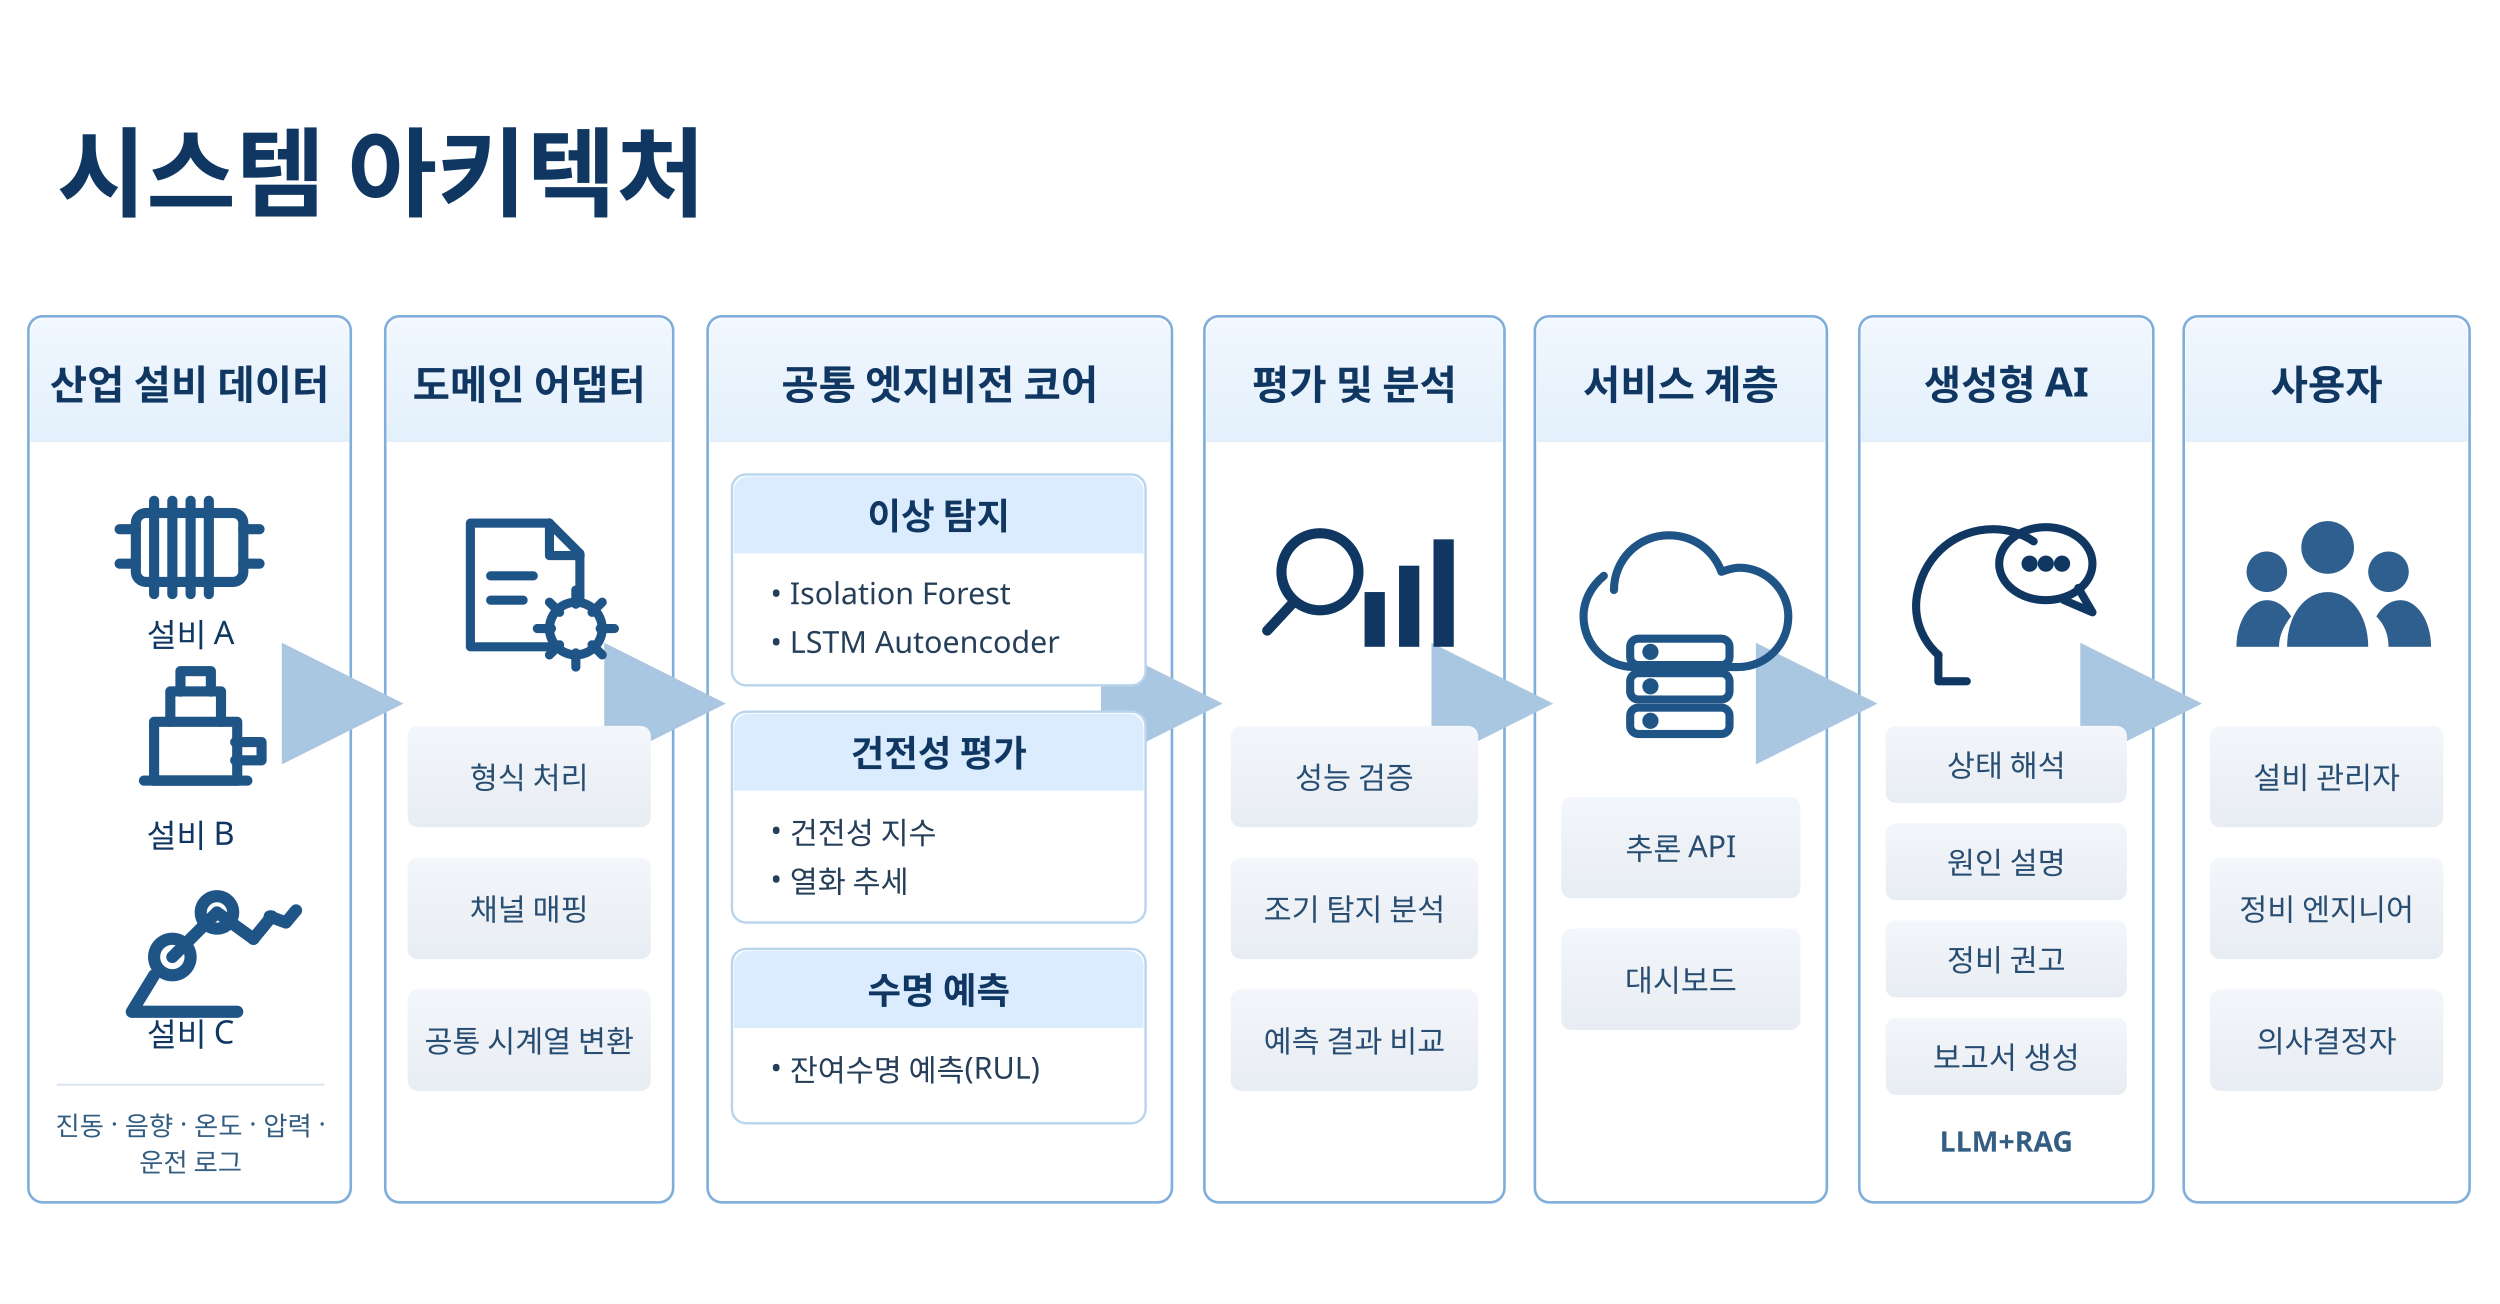
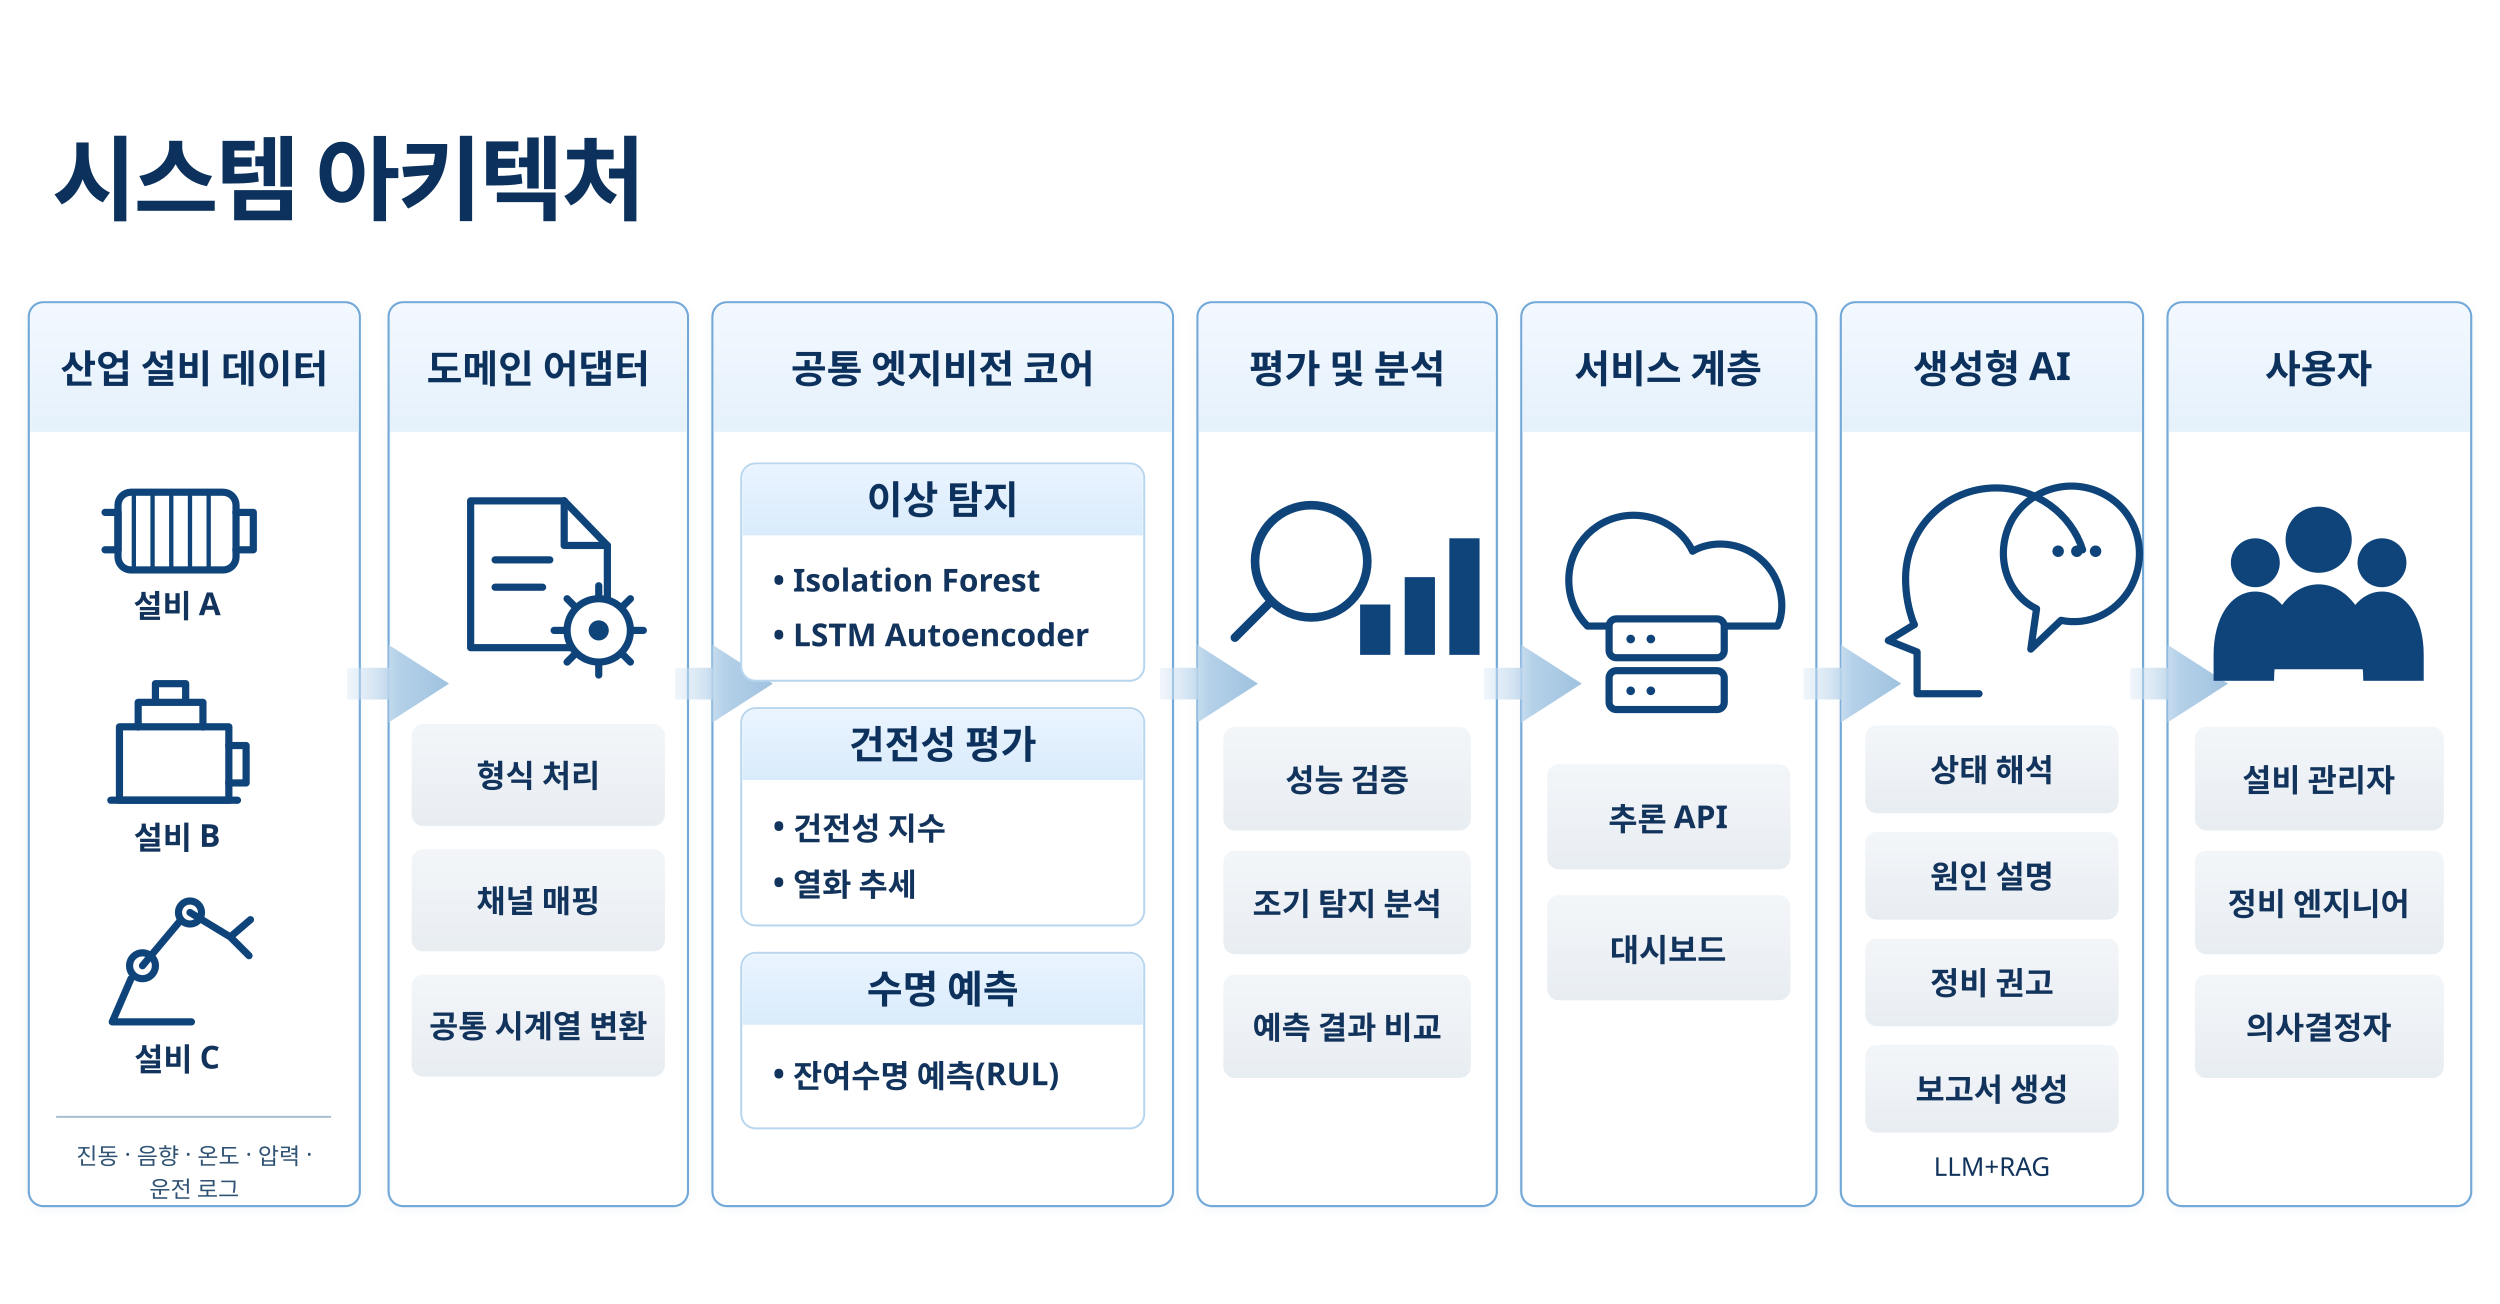
- <svg xmlns="http://www.w3.org/2000/svg" viewBox="0 0 1233 643" width="1233" height="643" role="img" aria-labelledby="title desc" font-family="Pretendard, 'Apple SD Gothic Neo', 'Noto Sans KR', 'Malgun Gothic', sans-serif">
-   <rect width="1233" height="643" fill="#ffffff" />
-   <text x="28" y="103" font-size="48" font-weight="800" fill="#0f3762">시스템 아키텍처</text>
+ <svg xmlns="http://www.w3.org/2000/svg" viewBox="0 0 1737 906" width="1737" height="906" role="img" aria-labelledby="title desc">
  <defs>
-     <linearGradient id="head" x1="0" y1="0" x2="0" y2="1">
-       <stop offset="0%" stop-color="#f1f7ff" />
-       <stop offset="100%" stop-color="#e3f0fb" />
-     </linearGradient>
-     <linearGradient id="soft" x1="0" y1="0" x2="0" y2="1">
-       <stop offset="0%" stop-color="#f3f6fa" />
-       <stop offset="100%" stop-color="#e8edf3" />
-     </linearGradient>
-     <marker id="arrowhead" markerWidth="10" markerHeight="10" refX="8" refY="5" orient="auto" markerUnits="strokeWidth">
-       <path d="M0,0 L10,5 L0,10 z" fill="#aac7e2" />
-     </marker>
+     <linearGradient id="header" x1="0" y1="0" x2="0" y2="1">
+       <stop offset="0" stop-color="#f3f8ff" />
+       <stop offset="1" stop-color="#e5f1fb" />
+     </linearGradient>
+     <linearGradient id="chip" x1="0" y1="0" x2="0" y2="1">
+       <stop offset="0" stop-color="#f3f6f9" />
+       <stop offset="1" stop-color="#e8edf2" />
+     </linearGradient>
+     <linearGradient id="groupHead" x1="0" y1="0" x2="0" y2="1">
+       <stop offset="0" stop-color="#eaf4ff" />
+       <stop offset="1" stop-color="#d9ebfb" />
+     </linearGradient>
+     <linearGradient id="arrow" x1="0" y1="0" x2="1" y2="0">
+       <stop offset="0" stop-color="#d5e5f3" stop-opacity=".35" />
+       <stop offset=".5" stop-color="#b5d1e9" />
+       <stop offset="1" stop-color="#9fc2df" />
+     </linearGradient>
+     <filter id="softShadow" x="-20%" y="-20%" width="140%" height="140%">
+       <feDropShadow dx="0" dy="2" stdDeviation="3" flood-color="#8aa6bf" flood-opacity=".10" />
+     </filter>
+     <style>
+       .kr { font-family: Pretendard, "Noto Sans KR", "Apple SD Gothic Neo", "Malgun Gothic", sans-serif; }
+       .title { fill:#0b315c; font-size:64px; font-weight:800; letter-spacing:-2px; }
+       .head { fill:#0c315d; font-size:27px; font-weight:800; }
+       .label { fill:#12345c; font-size:22px; font-weight:600; }
+       .small { fill:#12345c; font-size:18px; font-weight:500; }
+       .tiny { fill:#315373; font-size:16px; font-weight:500; }
+       .panel { fill:#fff; stroke:#72a9d8; stroke-width:1.5; }
+       .chip { fill:url(#chip); }
+       .navy { stroke:#0f447b; fill:none; stroke-linecap:round; stroke-linejoin:round; }
+       .navyFill { fill:#0f447b; }
+     </style>
  </defs>
-   <g stroke="#7faeda" stroke-width="1.3" fill="#ffffff">
-     <rect x="14" y="156" width="159" height="437" rx="7" />
-     <rect x="190" y="156" width="142" height="437" rx="7" />
-     <rect x="349" y="156" width="229" height="437" rx="7" />
-     <rect x="594" y="156" width="148" height="437" rx="7" />
-     <rect x="757" y="156" width="144" height="437" rx="7" />
-     <rect x="917" y="156" width="145" height="437" rx="7" />
-     <rect x="1077" y="156" width="141" height="437" rx="7" />
-   </g>
-   <g fill="url(#head)">
-     <path d="M15 218V164a7 7 0 0 1 7-7h143a7 7 0 0 1 7 7v54z" />
-     <path d="M191 218V164a7 7 0 0 1 7-7h126a7 7 0 0 1 7 7v54z" />
-     <path d="M350 218V164a7 7 0 0 1 7-7h213a7 7 0 0 1 7 7v54z" />
-     <path d="M595 218V164a7 7 0 0 1 7-7h132a7 7 0 0 1 7 7v54z" />
-     <path d="M758 218V164a7 7 0 0 1 7-7h128a7 7 0 0 1 7 7v54z" />
-     <path d="M918 218V164a7 7 0 0 1 7-7h129a7 7 0 0 1 7 7v54z" />
-     <path d="M1078 218V164a7 7 0 0 1 7-7h125a7 7 0 0 1 7 7v54z" />
-   </g>
-   <g fill="#0f3762" font-size="20" font-weight="700" text-anchor="middle">
-     <text x="93.5" y="197">산업 설비 데이터</text>
-     <text x="261" y="197">도메인 어댑터</text>
-     <text x="463.5" y="197">공통 엣지비전 코어</text>
-     <text x="668" y="197">평가 및 분석</text>
-     <text x="829" y="197">서비스 계층</text>
-     <text x="989.5" y="197">생성형 AI</text>
-     <text x="1147.5" y="197">사용자</text>
-   </g>
-   <g stroke="#aac7e2" stroke-width="6" fill="none" marker-end="url(#arrowhead)">
-     <line x1="174" y1="347" x2="187" y2="347" />
-     <line x1="333" y1="347" x2="346" y2="347" />
-     <line x1="579" y1="347" x2="591" y2="347" />
-     <line x1="743" y1="347" x2="754" y2="347" />
-     <line x1="902" y1="347" x2="914" y2="347" />
-     <line x1="1063" y1="347" x2="1074" y2="347" />
-   </g>
-   <g fill="none" stroke="#1f5487" stroke-linecap="round" stroke-linejoin="round">
-     <g stroke-width="5">
-       <rect x="67" y="253" width="53" height="34" rx="5" />
-       <line x1="76" y1="247" x2="76" y2="293" />
-       <line x1="85" y1="247" x2="85" y2="293" />
-       <line x1="94" y1="247" x2="94" y2="293" />
-       <line x1="103" y1="247" x2="103" y2="293" />
-       <line x1="59" y1="261" x2="67" y2="261" />
-       <line x1="59" y1="278" x2="67" y2="278" />
-       <line x1="120" y1="261" x2="128" y2="261" />
-       <line x1="120" y1="278" x2="128" y2="278" />
-     </g>
-     <g stroke-width="5">
-       <path d="M76 356h41v29H76z" />
-       <path d="M84 356v-15h25v15" />
-       <path d="M89 341v-10h15v10" />
-       <path d="M116 366h13v9h-13" />
-       <path d="M71 385h51" />
-     </g>
-     <g stroke-width="6">
-       <circle cx="85" cy="472" r="9" />
-       <circle cx="107" cy="450" r="8" />
-       <path d="M85 472l22-22 18 13" />
-       <path d="M125 463l9-11" />
-       <path d="M76 481l-11 18h52" />
-       <path d="M133 452l8 3 5-6" />
-     </g>
-   </g>
-   <g fill="#0f3762" font-size="16" font-weight="500" text-anchor="middle">
-     <text x="94" y="319">설비 A</text>
-     <text x="94" y="418">설비 B</text>
-     <text x="94" y="516">설비 C</text>
-   </g>
-   <line x1="28" y1="535" x2="160" y2="535" stroke="#d9e5f0" />
-   <text x="94" y="560" font-size="13" fill="#345d82" text-anchor="middle">진동 · 음향 · 온도 · 압력 ·</text>
-   <text x="94" y="578" font-size="13" fill="#345d82" text-anchor="middle">운전 로그</text>
-   <g fill="none" stroke="#1f5487" stroke-width="4.5" stroke-linecap="round" stroke-linejoin="round">
-     <path d="M232 258h39l15 15v46h-54z" />
-     <path d="M271 258v16h15" />
-     <line x1="242" y1="284" x2="263" y2="284" />
-     <line x1="242" y1="296" x2="258" y2="296" />
-     <circle cx="284" cy="310" r="13" fill="#ffffff" />
-     <path d="M284 291v7M284 322v7M265 310h7M296 310h7M271 297l5 5M292 318l5 5M271 323l5-5M292 302l5-5" />
-   </g>
-   <g fill="url(#soft)">
-     <rect x="201" y="358" width="120" height="50" rx="5" />
-     <rect x="201" y="423" width="120" height="50" rx="5" />
-     <rect x="201" y="488" width="120" height="50" rx="5" />
-   </g>
-   <g fill="#284d72" font-size="15" font-weight="500" text-anchor="middle">
-     <text x="261" y="389">형식 처리</text>
-     <text x="261" y="454">채널 매핑</text>
-     <text x="261" y="519">공통 시계열 변환</text>
-   </g>
-   <g stroke="#b9d5ee" stroke-width="1.2">
-     <rect x="361" y="234" width="204" height="104" rx="7" fill="#ffffff" />
-     <rect x="361" y="351" width="204" height="104" rx="7" fill="#ffffff" />
-     <rect x="361" y="468" width="204" height="86" rx="7" fill="#ffffff" />
-   </g>
-   <g fill="#dcecff">
-     <path d="M362 273v-31a7 7 0 0 1 7-7h188a7 7 0 0 1 7 7v31z" />
-     <path d="M362 390v-31a7 7 0 0 1 7-7h188a7 7 0 0 1 7 7v31z" />
-     <path d="M362 507v-31a7 7 0 0 1 7-7h188a7 7 0 0 1 7 7v31z" />
-   </g>
-   <g fill="#0f3762" font-size="18" font-weight="700" text-anchor="middle">
-     <text x="463" y="261">이상 탐지</text>
-     <text x="463" y="378">건전성 평가</text>
-     <text x="463" y="495">수명 예측</text>
-   </g>
-   <g fill="#253e59" font-size="15">
-     <text x="380" y="298">• Isolation Forest</text>
-     <text x="380" y="322">• LSTM Autoencoder</text>
-     <text x="380" y="415">• 건전성 지수</text>
-     <text x="380" y="439">• 열화 추세</text>
-     <text x="380" y="532">• 잔여수명 예측(RUL)</text>
-   </g>
-   <g fill="none" stroke="#0f3762" stroke-width="5" stroke-linecap="round" stroke-linejoin="round">
-     <circle cx="651" cy="282" r="19" />
-     <line x1="638" y1="297" x2="625" y2="311" />
-     <rect x="673" y="292" width="10" height="27" fill="#0f3762" stroke="none" />
-     <rect x="690" y="279" width="10" height="40" fill="#0f3762" stroke="none" />
-     <rect x="707" y="266" width="10" height="53" fill="#0f3762" stroke="none" />
-   </g>
-   <g fill="url(#soft)">
-     <rect x="607" y="358" width="122" height="50" rx="5" />
-     <rect x="607" y="423" width="122" height="50" rx="5" />
-     <rect x="607" y="488" width="122" height="50" rx="5" />
-   </g>
-   <g fill="#284d72" font-size="15" font-weight="500" text-anchor="middle">
-     <text x="668" y="389">성능 검증</text>
-     <text x="668" y="454">조기 탐지 분석</text>
-     <text x="668" y="519">예측 결과 비교</text>
-   </g>
-   <g fill="none" stroke="#1f5487" stroke-width="4" stroke-linecap="round" stroke-linejoin="round">
-     <path d="M796 291c0-15 12-27 27-27 12 0 22 7 26 18 3-1 6-2 9-2 13 0 24 11 24 24 0 14-11 25-25 25h-51c-14 0-25-11-25-25 0-8 4-15 10-20" />
-     <rect x="804" y="315" width="49" height="13" rx="4" />
-     <rect x="804" y="332" width="49" height="13" rx="4" />
-     <rect x="804" y="349" width="49" height="13" rx="4" />
-     <circle cx="814" cy="321.5" r="2" fill="#1f5487" />
-     <circle cx="814" cy="338.5" r="2" fill="#1f5487" />
-     <circle cx="814" cy="355.5" r="2" fill="#1f5487" />
-   </g>
-   <g fill="url(#soft)">
-     <rect x="770" y="393" width="118" height="50" rx="5" />
-     <rect x="770" y="458" width="118" height="50" rx="5" />
-   </g>
-   <g fill="#284d72" font-size="15" font-weight="500" text-anchor="middle">
-     <text x="829" y="424">추론 API</text>
-     <text x="829" y="489">대시보드</text>
-   </g>
-   <g fill="none" stroke="#0f3762" stroke-width="4" stroke-linecap="round" stroke-linejoin="round">
-     <path d="M956 323c-9-8-13-20-10-32 4-18 19-30 37-30 7 0 14 2 20 6" />
-     <path d="M956 323v13h14" />
-     <ellipse cx="1009" cy="278" rx="23" ry="18" />
-     <path d="M1025 290l7 12-14-6" />
-     <circle cx="1001" cy="278" r="2" fill="#0f3762" />
-     <circle cx="1009" cy="278" r="2" fill="#0f3762" />
-     <circle cx="1017" cy="278" r="2" fill="#0f3762" />
-   </g>
-   <g fill="url(#soft)">
-     <rect x="930" y="358" width="119" height="38" rx="5" />
-     <rect x="930" y="406" width="119" height="38" rx="5" />
-     <rect x="930" y="454" width="119" height="38" rx="5" />
-     <rect x="930" y="502" width="119" height="38" rx="5" />
-   </g>
-   <g fill="#284d72" font-size="15" font-weight="500" text-anchor="middle">
-     <text x="989.5" y="383">상태 해석</text>
-     <text x="989.5" y="431">원인 설명</text>
-     <text x="989.5" y="479">정비 권고</text>
-     <text x="989.5" y="527">보고서 생성</text>
-   </g>
-   <text x="989.5" y="568" font-size="14" font-weight="600" fill="#345d82" text-anchor="middle">LLM+RAG</text>
-   <g fill="#2f5f8e">
-     <circle cx="1148" cy="270" r="13" />
-     <path d="M1128 319c0-16 9-27 20-27s20 11 20 27z" />
-     <circle cx="1118" cy="282" r="10" />
-     <path d="M1103 319c0-13 7-23 15-23 5 0 9 3 12 8-4 5-6 10-6 15z" />
-     <circle cx="1178" cy="282" r="10" />
-     <path d="M1172 304c3-5 7-8 12-8 8 0 15 10 15 23h-21c0-6-2-11-6-15z" />
-   </g>
-   <g fill="url(#soft)">
-     <rect x="1090" y="358" width="115" height="50" rx="5" />
-     <rect x="1090" y="423" width="115" height="50" rx="5" />
-     <rect x="1090" y="488" width="115" height="50" rx="5" />
-   </g>
-   <g fill="#284d72" font-size="15" font-weight="500" text-anchor="middle">
-     <text x="1147.5" y="389">설비 관리자</text>
-     <text x="1147.5" y="454">정비 엔지니어</text>
-     <text x="1147.5" y="519">의사결정자</text>
+   <rect width="1737" height="906" fill="#ffffff" />
+   <text class="kr title" x="36" y="148">시스템 아키텍처</text>
+   <g filter="url(#softShadow)">
+     <rect class="panel" x="20" y="210" width="230" height="628" rx="10" />
+     <rect class="panel" x="270" y="210" width="208" height="628" rx="10" />
+     <rect class="panel" x="495" y="210" width="320" height="628" rx="10" />
+     <rect class="panel" x="832" y="210" width="208" height="628" rx="10" />
+     <rect class="panel" x="1057" y="210" width="205" height="628" rx="10" />
+     <rect class="panel" x="1279" y="210" width="210" height="628" rx="10" />
+     <rect class="panel" x="1506" y="210" width="211" height="628" rx="10" />
+   </g>
+   <g fill="url(#header)">
+     <path d="M21 300V220a9 9 0 0 1 9-9h210a9 9 0 0 1 9 9v80z" />
+     <path d="M271 300V220a9 9 0 0 1 9-9h188a9 9 0 0 1 9 9v80z" />
+     <path d="M496 300V220a9 9 0 0 1 9-9h300a9 9 0 0 1 9 9v80z" />
+     <path d="M833 300V220a9 9 0 0 1 9-9h188a9 9 0 0 1 9 9v80z" />
+     <path d="M1058 300V220a9 9 0 0 1 9-9h185a9 9 0 0 1 9 9v80z" />
+     <path d="M1280 300V220a9 9 0 0 1 9-9h190a9 9 0 0 1 9 9v80z" />
+     <path d="M1507 300V220a9 9 0 0 1 9-9h191a9 9 0 0 1 9 9v80z" />
+   </g>
+   <g class="kr head" text-anchor="middle">
+     <text x="135" y="266">산업 설비 데이터</text>
+     <text x="374" y="266">도메인 어댑터</text>
+     <text x="655" y="266">공통 엣지비전 코어</text>
+     <text x="936" y="266">평가 및 분석</text>
+     <text x="1159" y="266">서비스 계층</text>
+     <text x="1384" y="266">생성형 AI</text>
+     <text x="1611" y="266">사용자</text>
+   </g>
+   <g fill="url(#arrow)">
+     <path d="M241 464h29v-16l42 27-42 27v-16h-29z" />
+     <path d="M469 464h26v-16l42 27-42 27v-16h-26z" />
+     <path d="M806 464h26v-16l42 27-42 27v-16h-26z" />
+     <path d="M1031 464h26v-16l42 27-42 27v-16h-26z" />
+     <path d="M1253 464h26v-16l42 27-42 27v-16h-26z" />
+     <path d="M1480 464h26v-16l42 27-42 27v-16h-26z" />
+   </g>
+   <g class="navy" stroke-width="5">
+     <rect x="82" y="342" width="82" height="54" rx="9" />
+     <line x1="93" y1="342" x2="93" y2="396" stroke-width="3" />
+     <line x1="106" y1="342" x2="106" y2="396" stroke-width="3" />
+     <line x1="119" y1="342" x2="119" y2="396" stroke-width="3" />
+     <line x1="132" y1="342" x2="132" y2="396" stroke-width="3" />
+     <line x1="145" y1="342" x2="145" y2="396" stroke-width="3" />
+     <path d="M73 356h9v26h-9M164 356h12v26h-12" />
+     <path d="M83 505h76v51H83z" />
+     <path d="M96 505v-17h45v17M108 488v-13h21v13" />
+     <path d="M159 518h12v26h-12M77 556h88" />
+     <circle cx="99" cy="671" r="9" />
+     <circle cx="132" cy="634" r="8" />
+     <path d="M99 671l26-31M132 634l28 17M160 651l14-12M160 651l13 13M91 680l-13 30h55" />
+   </g>
+   <g class="kr label" text-anchor="middle">
+     <text x="123" y="429">설비 A</text>
+     <text x="123" y="590">설비 B</text>
+     <text x="123" y="744">설비 C</text>
+   </g>
+   <line x1="39" y1="776" x2="230" y2="776" stroke="#a8bfd2" stroke-width="1.4" />
+   <text class="kr tiny" x="135" y="809" text-anchor="middle">진동 · 음향 · 온도 · 압력 ·</text>
+   <text class="kr tiny" x="135" y="832" text-anchor="middle">운전 로그</text>
+   <g class="navy" stroke-width="5">
+     <path d="M327 348h65l30 31v71h-95z" />
+     <path d="M392 348v31h30" />
+     <line x1="344" y1="389" x2="382" y2="389" />
+     <line x1="344" y1="408" x2="377" y2="408" />
+     <circle cx="416" cy="438" r="22" fill="#fff" />
+     <circle cx="416" cy="438" r="7" class="navyFill" stroke="none" />
+     <path d="M416 407v8M416 461v8M385 438h8M439 438h8M394 416l6 6M432 454l6 6M438 416l-6 6M400 454l-6 6" />
+   </g>
+   <g>
+     <rect class="chip" x="286" y="503" width="176" height="71" rx="8" />
+     <rect class="chip" x="286" y="590" width="176" height="71" rx="8" />
+     <rect class="chip" x="286" y="677" width="176" height="71" rx="8" />
+   </g>
+   <g class="kr label" text-anchor="middle">
+     <text x="374" y="547">형식 처리</text>
+     <text x="374" y="634">채널 매핑</text>
+     <text x="374" y="721">공통 시계열 변환</text>
+   </g>
+   <g>
+     <rect x="515" y="322" width="280" height="151" rx="10" fill="#fff" stroke="#b8d6ee" stroke-width="1.4" />
+     <path d="M516 372v-40a9 9 0 0 1 9-9h260a9 9 0 0 1 9 9v40z" fill="url(#groupHead)" />
+     <rect x="515" y="492" width="280" height="151" rx="10" fill="#fff" stroke="#b8d6ee" stroke-width="1.4" />
+     <path d="M516 542v-40a9 9 0 0 1 9-9h260a9 9 0 0 1 9 9v40z" fill="url(#groupHead)" />
+     <rect x="515" y="662" width="280" height="122" rx="10" fill="#fff" stroke="#b8d6ee" stroke-width="1.4" />
+     <path d="M516 712v-40a9 9 0 0 1 9-9h260a9 9 0 0 1 9 9v40z" fill="url(#groupHead)" />
+   </g>
+   <g class="kr head" text-anchor="middle">
+     <text x="655" y="357">이상 탐지</text>
+     <text x="655" y="527">건전성 평가</text>
+     <text x="655" y="697">수명 예측</text>
+   </g>
+   <g class="kr label">
+     <text x="537" y="411">• Isolation Forest</text>
+     <text x="537" y="449">• LSTM Autoencoder</text>
+     <text x="537" y="582">• 건전성 지수</text>
+     <text x="537" y="621">• 열화 추세</text>
+     <text x="537" y="754">• 잔여수명 예측(RUL)</text>
+   </g>
+   <g class="navy" stroke-width="6">
+     <circle cx="911" cy="390" r="39" />
+     <line x1="883" y1="418" x2="858" y2="443" />
+     <rect x="945" y="420" width="21" height="35" fill="#0f447b" stroke="none" />
+     <rect x="976" y="401" width="21" height="54" fill="#0f447b" stroke="none" />
+     <rect x="1007" y="374" width="21" height="81" fill="#0f447b" stroke="none" />
+   </g>
+   <g>
+     <rect class="chip" x="850" y="505" width="172" height="72" rx="8" />
+     <rect class="chip" x="850" y="591" width="172" height="72" rx="8" />
+     <rect class="chip" x="850" y="677" width="172" height="72" rx="8" />
+   </g>
+   <g class="kr label" text-anchor="middle">
+     <text x="936" y="550">성능 검증</text>
+     <text x="936" y="636">조기 탐지 분석</text>
+     <text x="936" y="722">예측 결과 비교</text>
+   </g>
+   <g class="navy" stroke-width="5">
+     <path d="M1090 403c0-25 20-45 45-45 18 0 34 10 41 25 5-3 12-5 19-5 24 0 43 19 43 43 0 5-1 10-3 14h-132c-8-8-13-19-13-32z" />
+     <rect x="1118" y="430" width="80" height="27" rx="5" fill="#fff" />
+     <rect x="1118" y="466" width="80" height="27" rx="5" fill="#fff" />
+     <circle cx="1133" cy="444" r="3" class="navyFill" stroke="none" />
+     <circle cx="1147" cy="444" r="3" class="navyFill" stroke="none" />
+     <circle cx="1133" cy="480" r="3" class="navyFill" stroke="none" />
+     <circle cx="1147" cy="480" r="3" class="navyFill" stroke="none" />
+   </g>
+   <g>
+     <rect class="chip" x="1075" y="531" width="169" height="73" rx="8" />
+     <rect class="chip" x="1075" y="622" width="169" height="73" rx="8" />
+   </g>
+   <g class="kr label" text-anchor="middle">
+     <text x="1159" y="577">추론 API</text>
+     <text x="1159" y="668">대시보드</text>
+   </g>
+   <g class="navy" stroke-width="5">
+     <path d="M1330 434c-4-10-6-21-6-32 0-35 28-63 63-63 28 0 52 18 60 43" />
+     <path d="M1330 434l-18 11 20 8v29h43" />
+     <path d="M1398 361c13-22 42-30 65-17 23 13 30 42 17 65-10 17-29 26-48 22l-21 20 4-28c-21-10-30-38-17-62z" />
+     <circle cx="1430" cy="383" r="4" class="navyFill" stroke="none" />
+     <circle cx="1443" cy="383" r="4" class="navyFill" stroke="none" />
+     <circle cx="1456" cy="383" r="4" class="navyFill" stroke="none" />
+   </g>
+   <g>
+     <rect class="chip" x="1296" y="504" width="176" height="61" rx="8" />
+     <rect class="chip" x="1296" y="578" width="176" height="61" rx="8" />
+     <rect class="chip" x="1296" y="652" width="176" height="61" rx="8" />
+     <rect class="chip" x="1296" y="726" width="176" height="61" rx="8" />
+   </g>
+   <g class="kr label" text-anchor="middle">
+     <text x="1384" y="543">상태 해석</text>
+     <text x="1384" y="617">원인 설명</text>
+     <text x="1384" y="691">정비 권고</text>
+     <text x="1384" y="765">보고서 생성</text>
+   </g>
+   <text class="kr small" x="1384" y="817" text-anchor="middle" font-weight="700">LLM+RAG</text>
+   <g class="navyFill">
+     <circle cx="1611" cy="375" r="23" />
+     <circle cx="1567" cy="391" r="17" />
+     <circle cx="1655" cy="391" r="17" />
+     <path d="M1573 465c0-35 17-59 38-59s38 24 38 59z" />
+     <path d="M1538 455c0-26 12-44 29-44 11 0 20 8 25 20-8 12-12 26-12 42h-42z" />
+     <path d="M1684 455c0-26-12-44-29-44-11 0-20 8-25 20 8 12 12 26 12 42h42z" />
+   </g>
+   <g>
+     <rect class="chip" x="1525" y="505" width="173" height="72" rx="8" />
+     <rect class="chip" x="1525" y="591" width="173" height="72" rx="8" />
+     <rect class="chip" x="1525" y="677" width="173" height="72" rx="8" />
+   </g>
+   <g class="kr label" text-anchor="middle">
+     <text x="1611" y="550">설비 관리자</text>
+     <text x="1611" y="636">정비 엔지니어</text>
+     <text x="1611" y="722">의사결정자</text>
  </g>
</svg>
